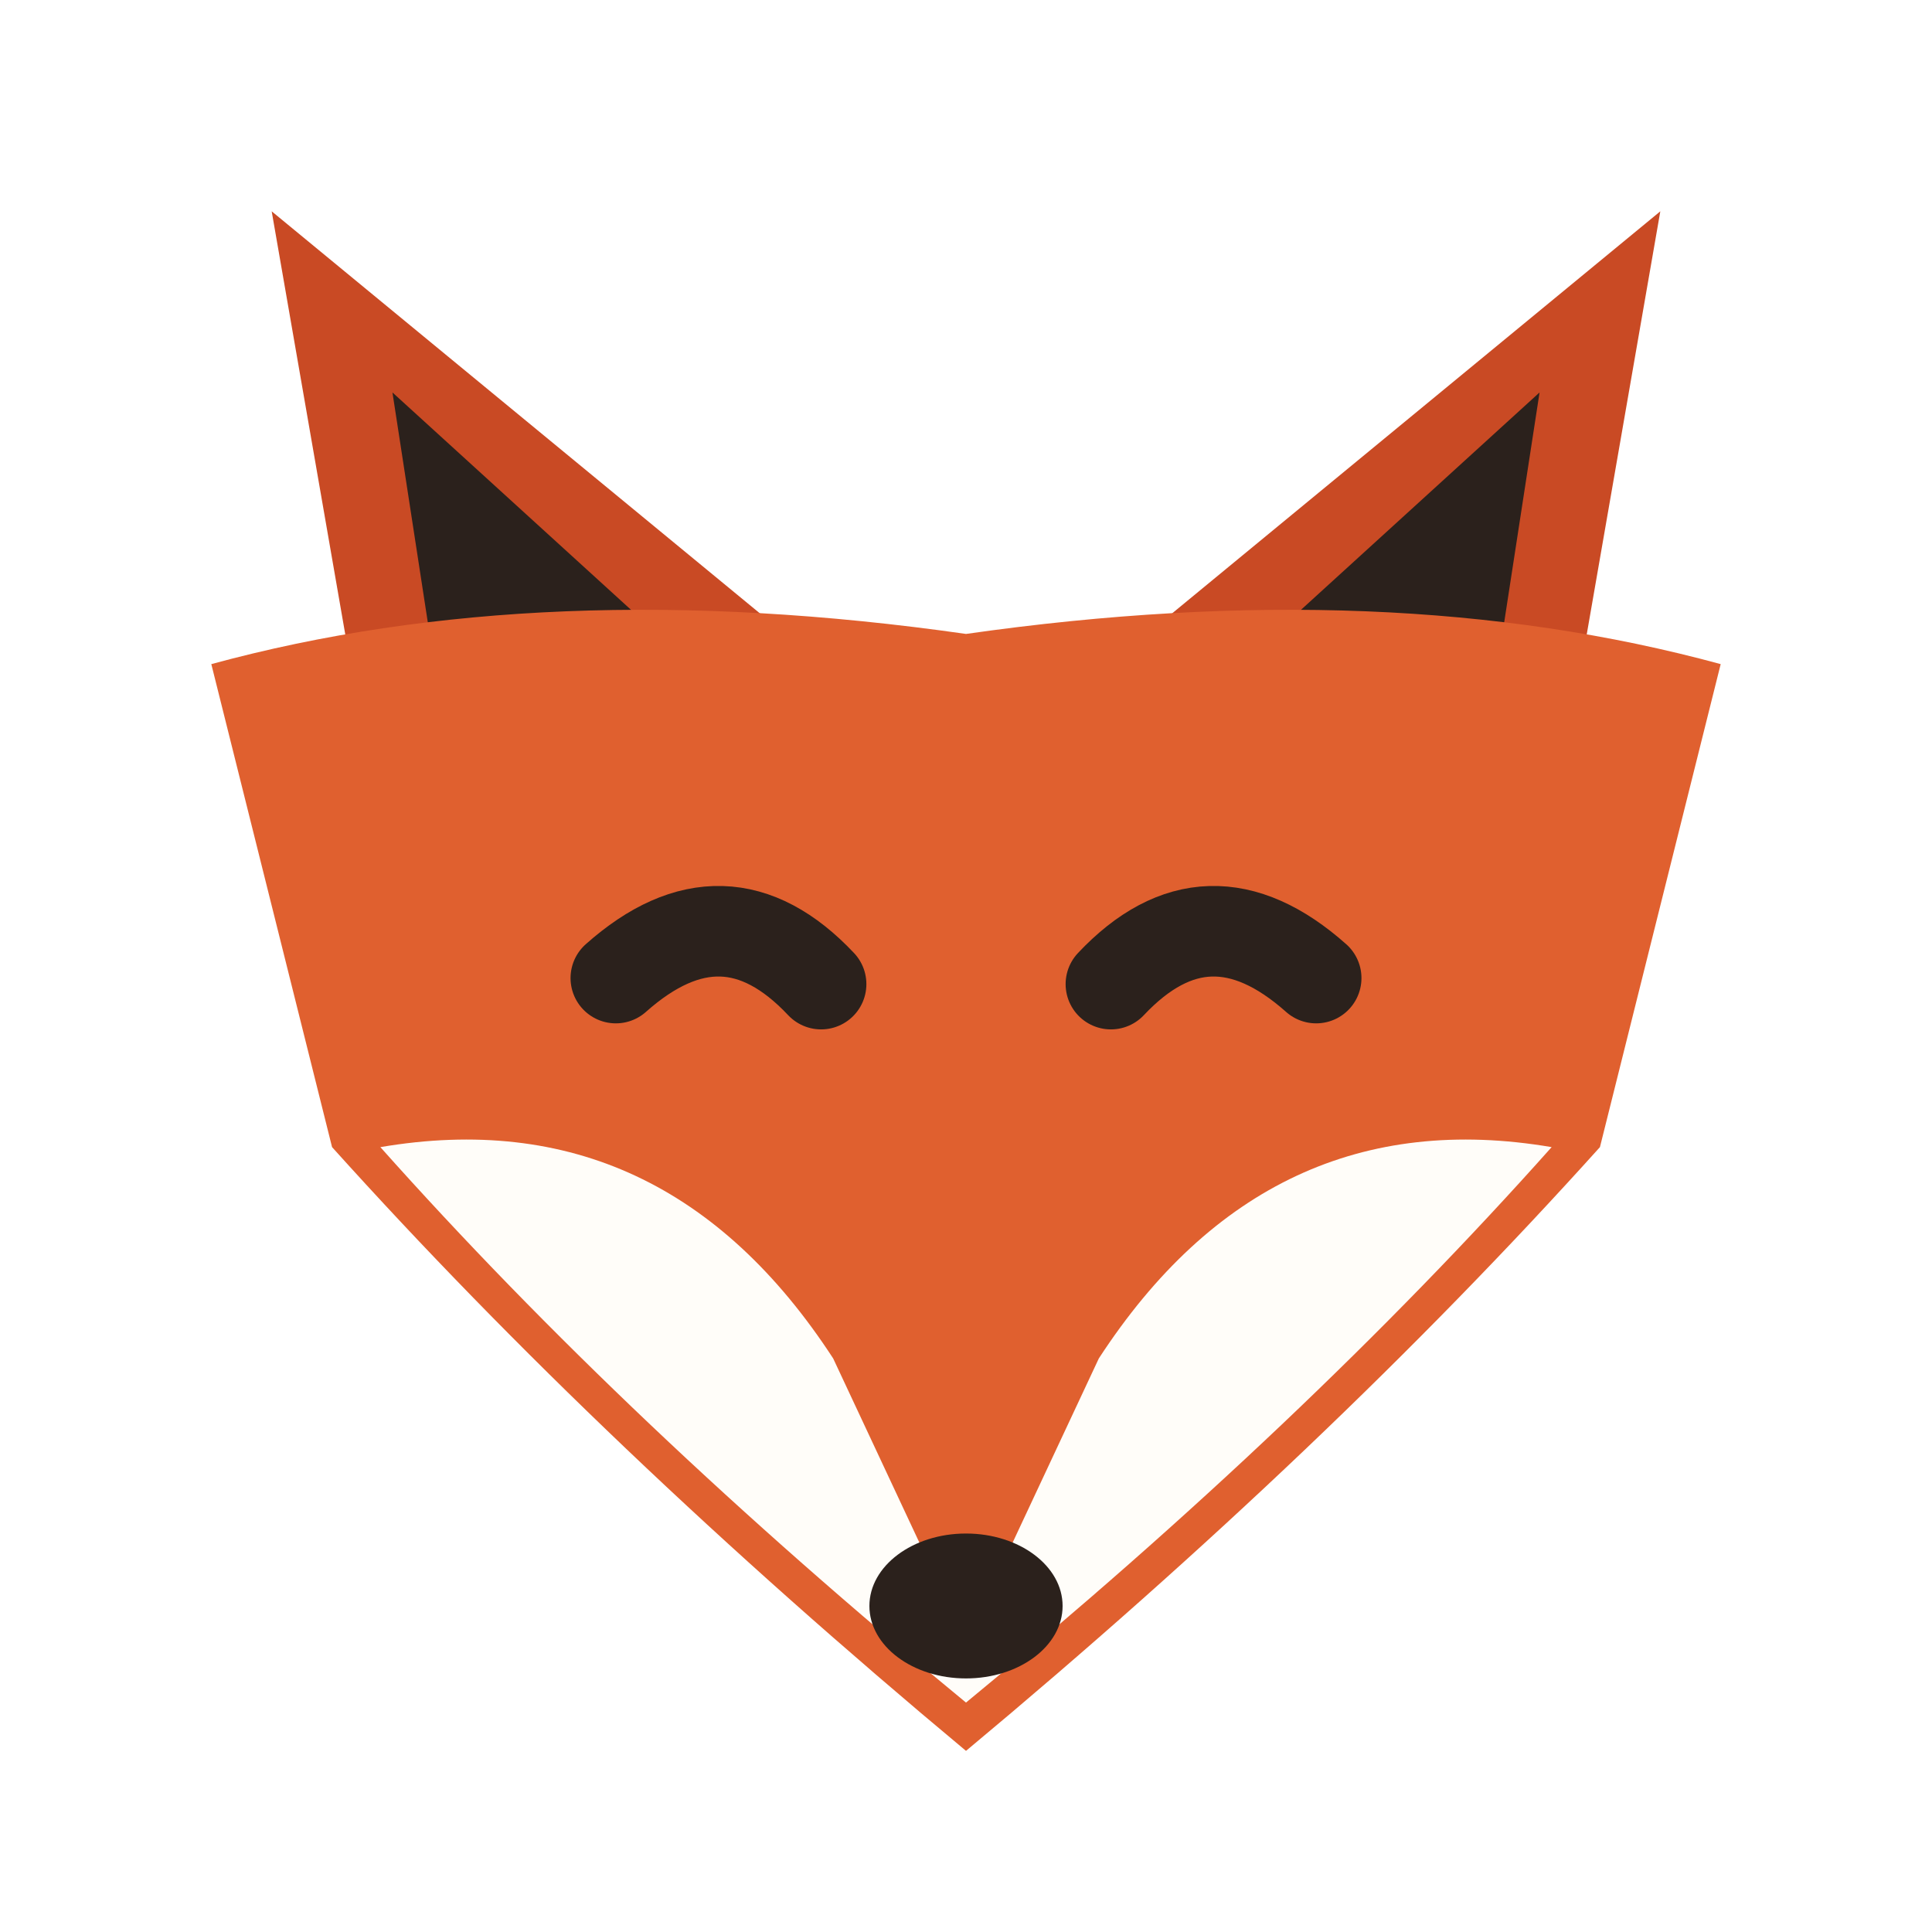
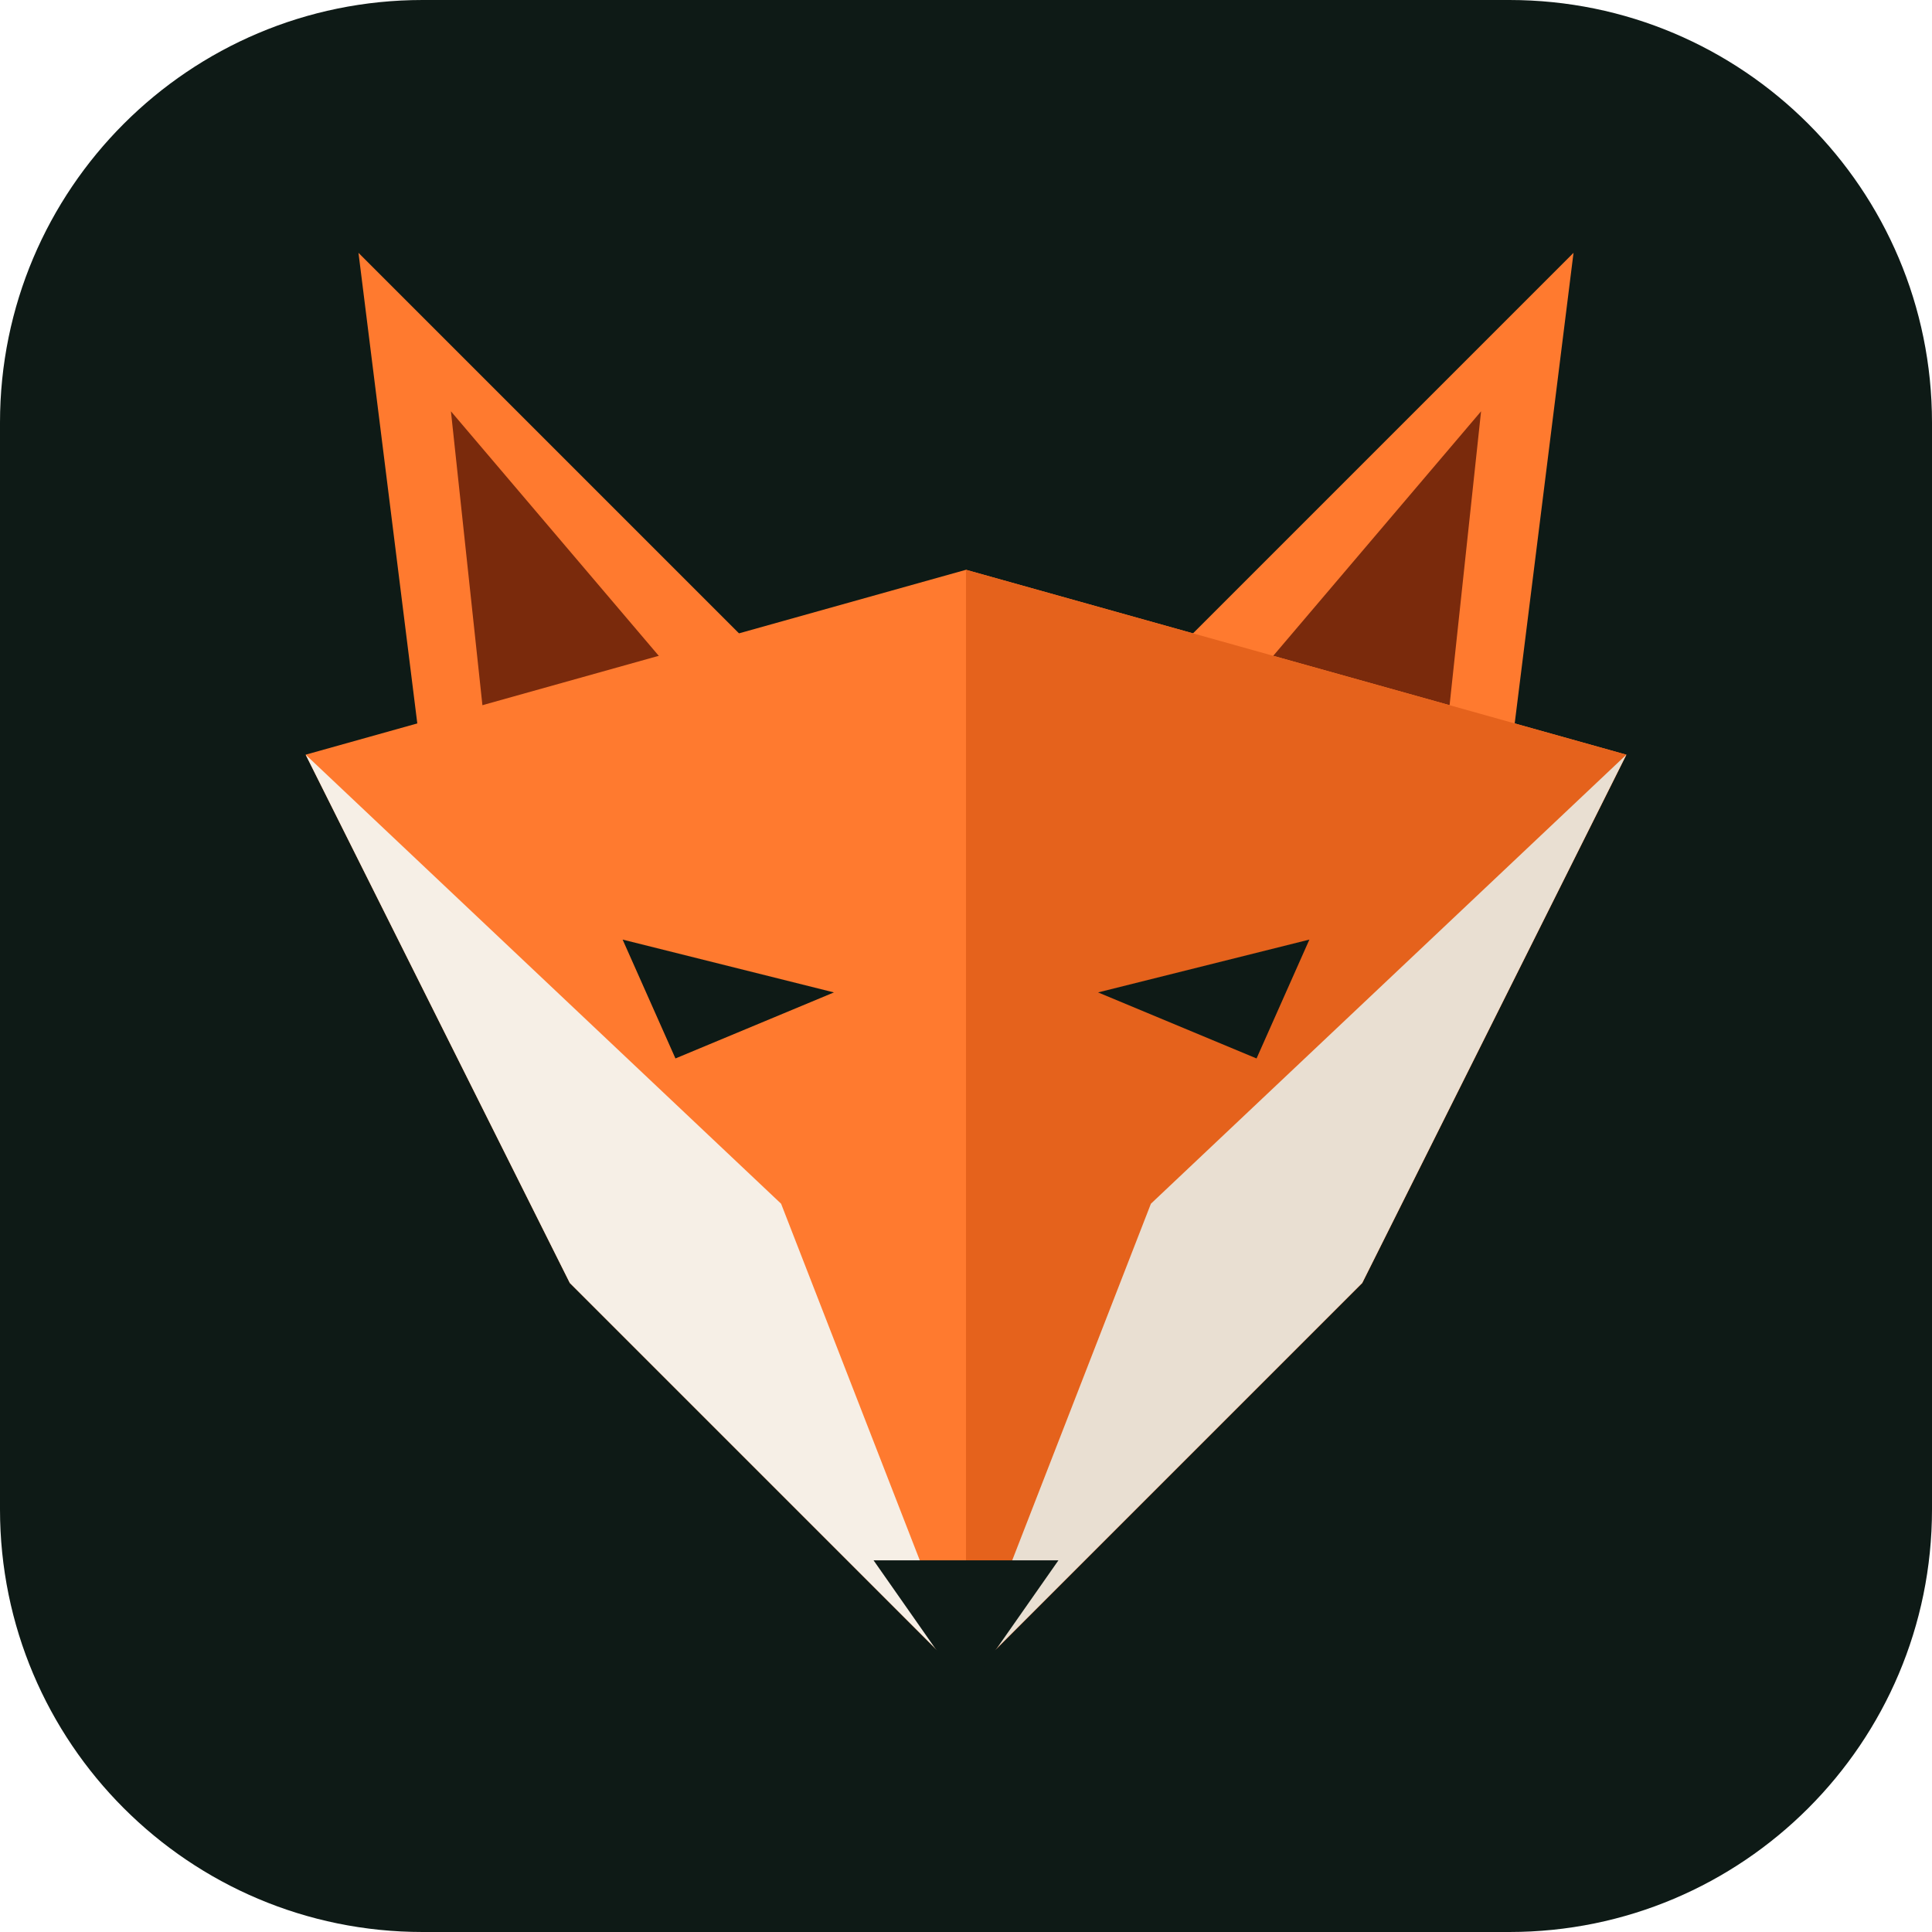
- <svg xmlns="http://www.w3.org/2000/svg" viewBox="0 0 32 32">
-   <path d="M4.5 3.5 L13 10.5 L6.5 15 Z" fill="#c94a24" />
-   <path d="M27.5 3.5 L19 10.5 L25.5 15 Z" fill="#c94a24" />
-   <path d="M6.5 6.5 L11 10.6 L7.5 13 Z" fill="#2b211c" />
-   <path d="M25.5 6.5 L21 10.6 L24.5 13 Z" fill="#2b211c" />
-   <path d="M3.5 11 Q9 9.5 16 10.5 Q23 9.5 28.5 11 L26.5 19 Q22 24 16 29 Q10 24 5.5 19 Z" fill="#e0602f" />
-   <path d="M6.3 19 Q11 18.2 13.8 22.5 L16 27.2 L18.2 22.5 Q21 18.2 25.7 19 Q21.6 23.6 16 28.2 Q10.4 23.6 6.3 19 Z" fill="#fffdf9" />
-   <path d="M10.2 16.2 Q12 14.6 13.6 16.3" stroke="#2b211c" stroke-width="1.5" fill="none" stroke-linecap="round" />
-   <path d="M18.4 16.3 Q20 14.6 21.8 16.2" stroke="#2b211c" stroke-width="1.5" fill="none" stroke-linecap="round" />
-   <ellipse cx="16" cy="26.6" rx="1.6" ry="1.2" fill="#2b211c" />
+ <svg xmlns="http://www.w3.org/2000/svg" viewBox="0 0 64 64">
+   <rect width="64" height="64" rx="14" fill="#0e1a16" />
+   <g transform="translate(4 4) scale(.875)">
+     <polygon points="9,5 25,21 12,29" fill="#ff7a2f" />
+     <polygon points="55,5 39,21 52,29" fill="#ff7a2f" />
+     <polygon points="12.5,11 21,21 14,25" fill="#7a2a0c" />
+     <polygon points="51.5,11 43,21 50,25" fill="#7a2a0c" />
+     <polygon points="7,24 32,17 57,24 47,44 32,59 17,44" fill="#ff7a2f" />
+     <polygon points="32,17 57,24 47,44 32,59" fill="#e5621c" />
+     <polygon points="7,24 17,44 32,59 25,41" fill="#f6efe6" />
+     <polygon points="57,24 47,44 32,59 39,41" fill="#e9dfd2" />
+     <polygon points="28.5,54.5 35.5,54.5 32,59.5" fill="#0e1a16" />
+     <polygon points="19,31 27,33 21,35.5" fill="#0e1a16" />
+     <polygon points="45,31 37,33 43,35.5" fill="#0e1a16" />
+   </g>
</svg>
